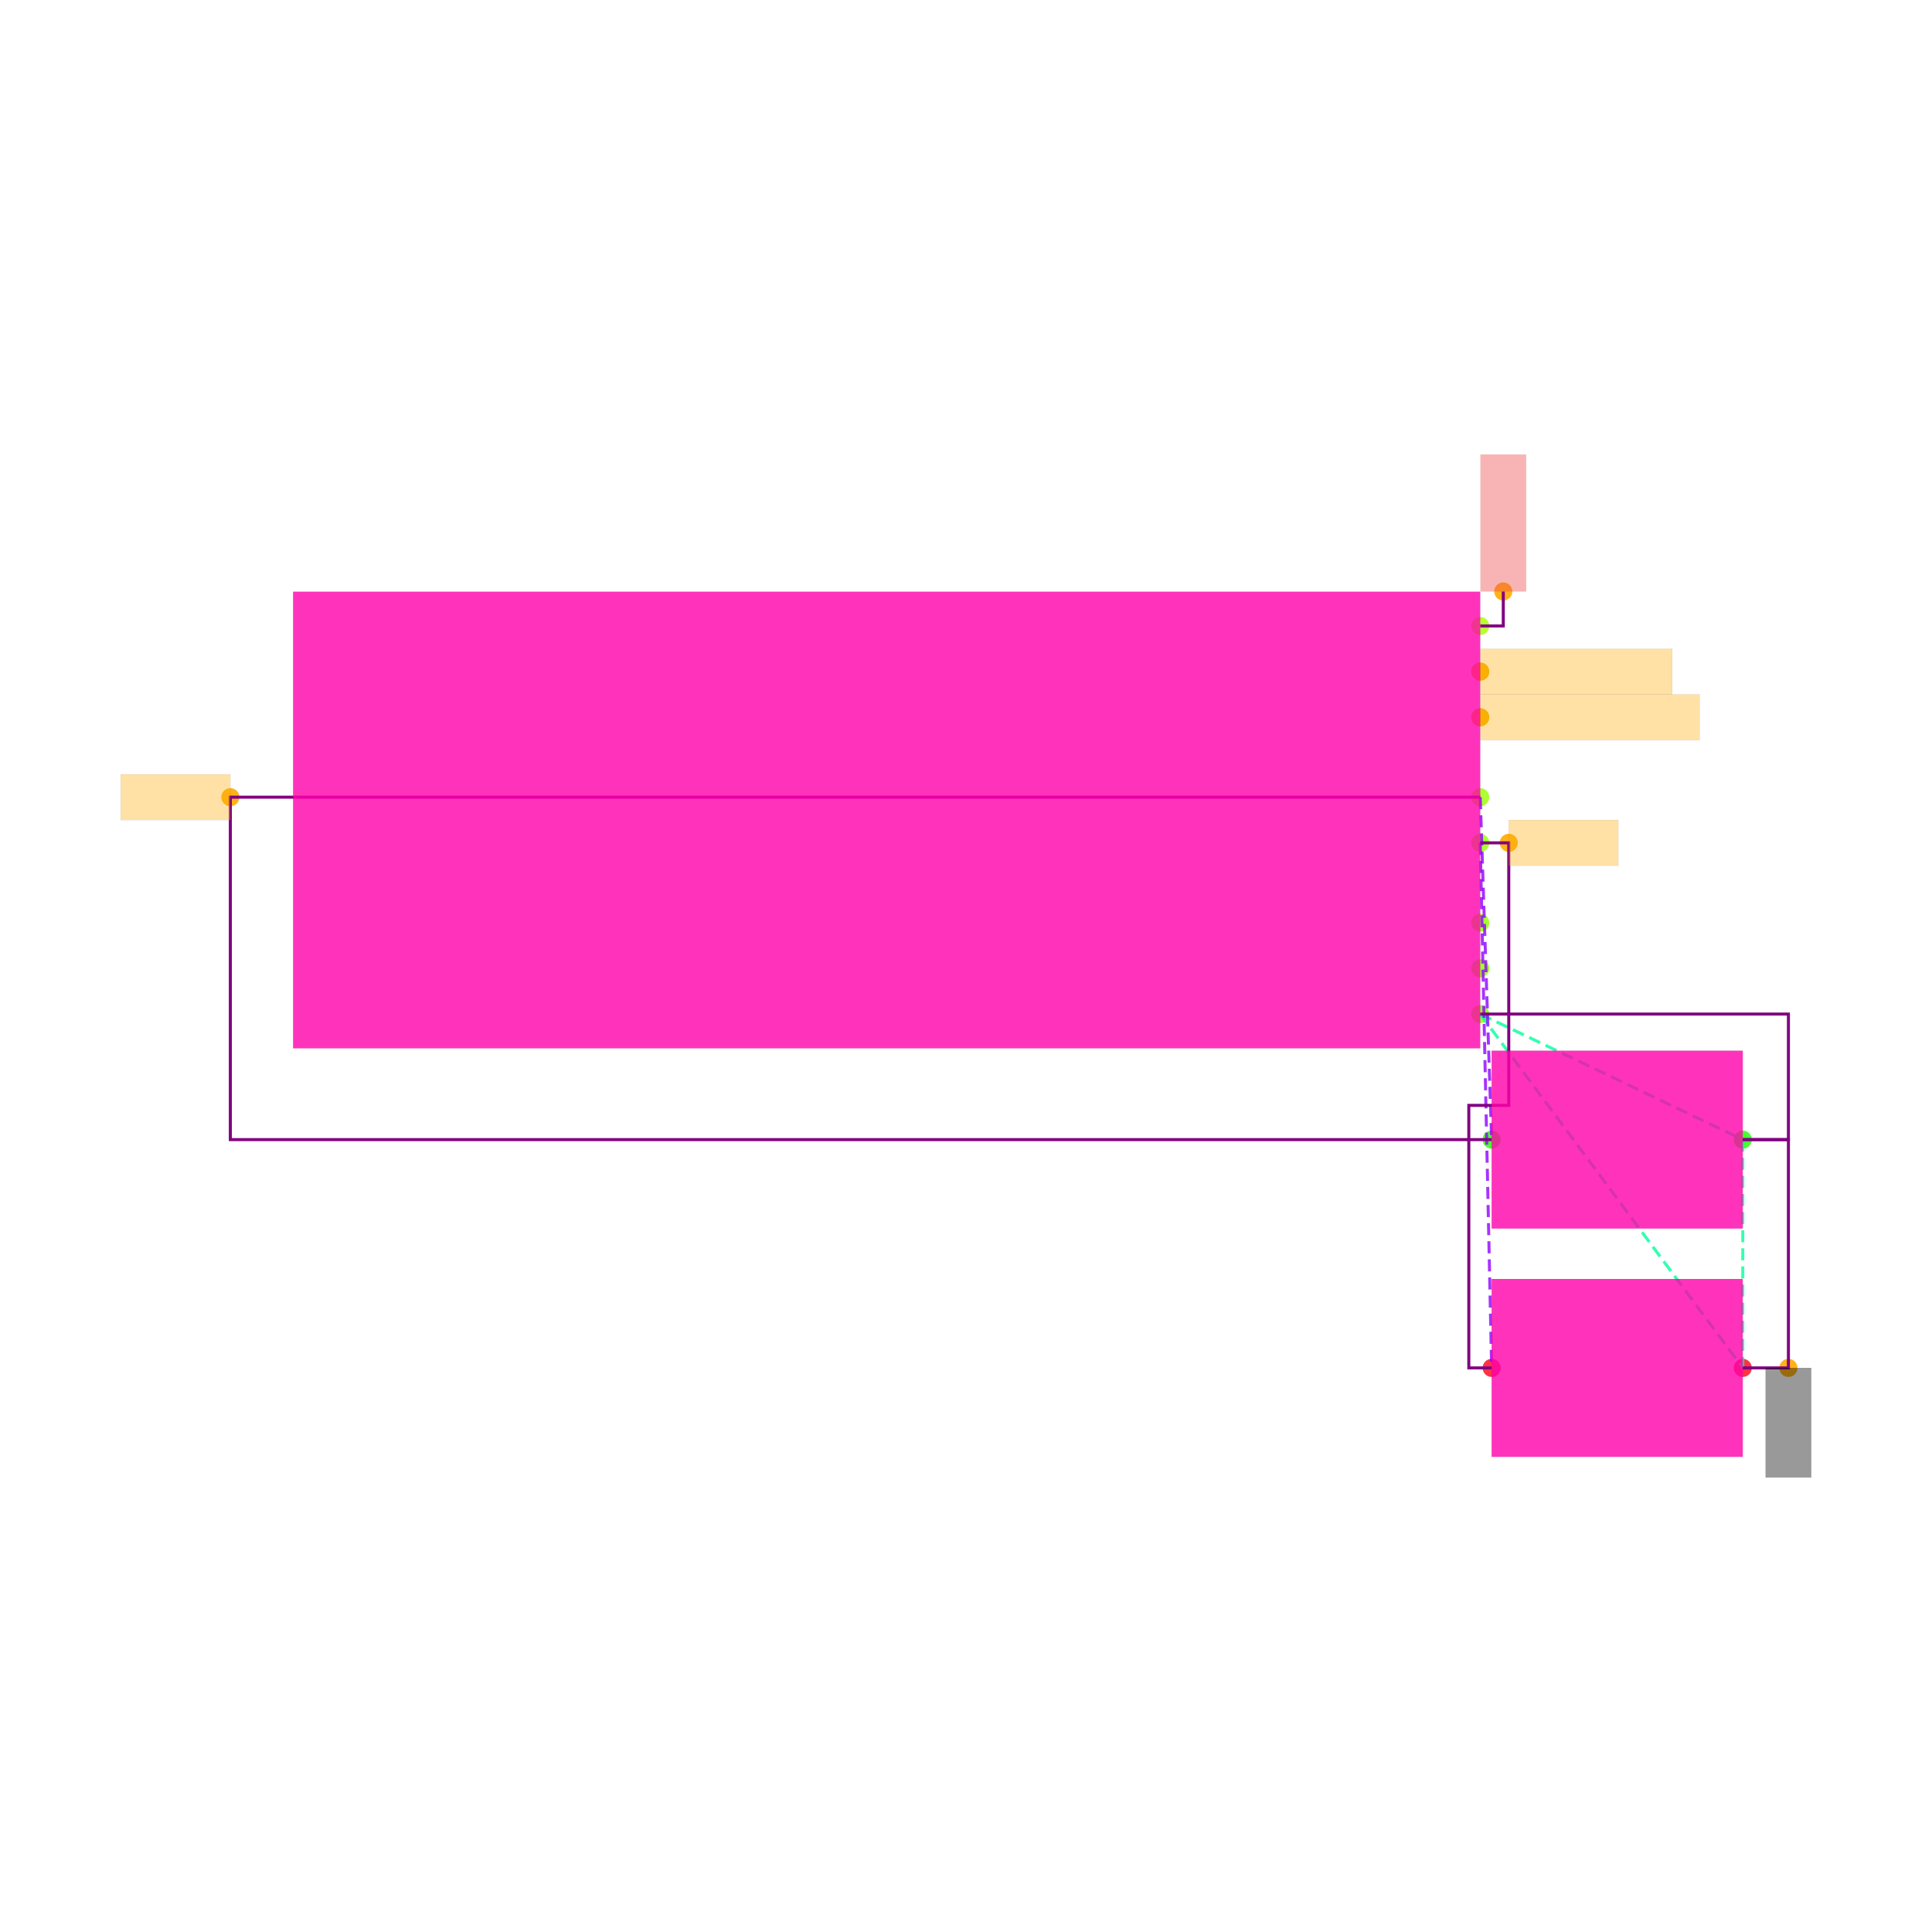
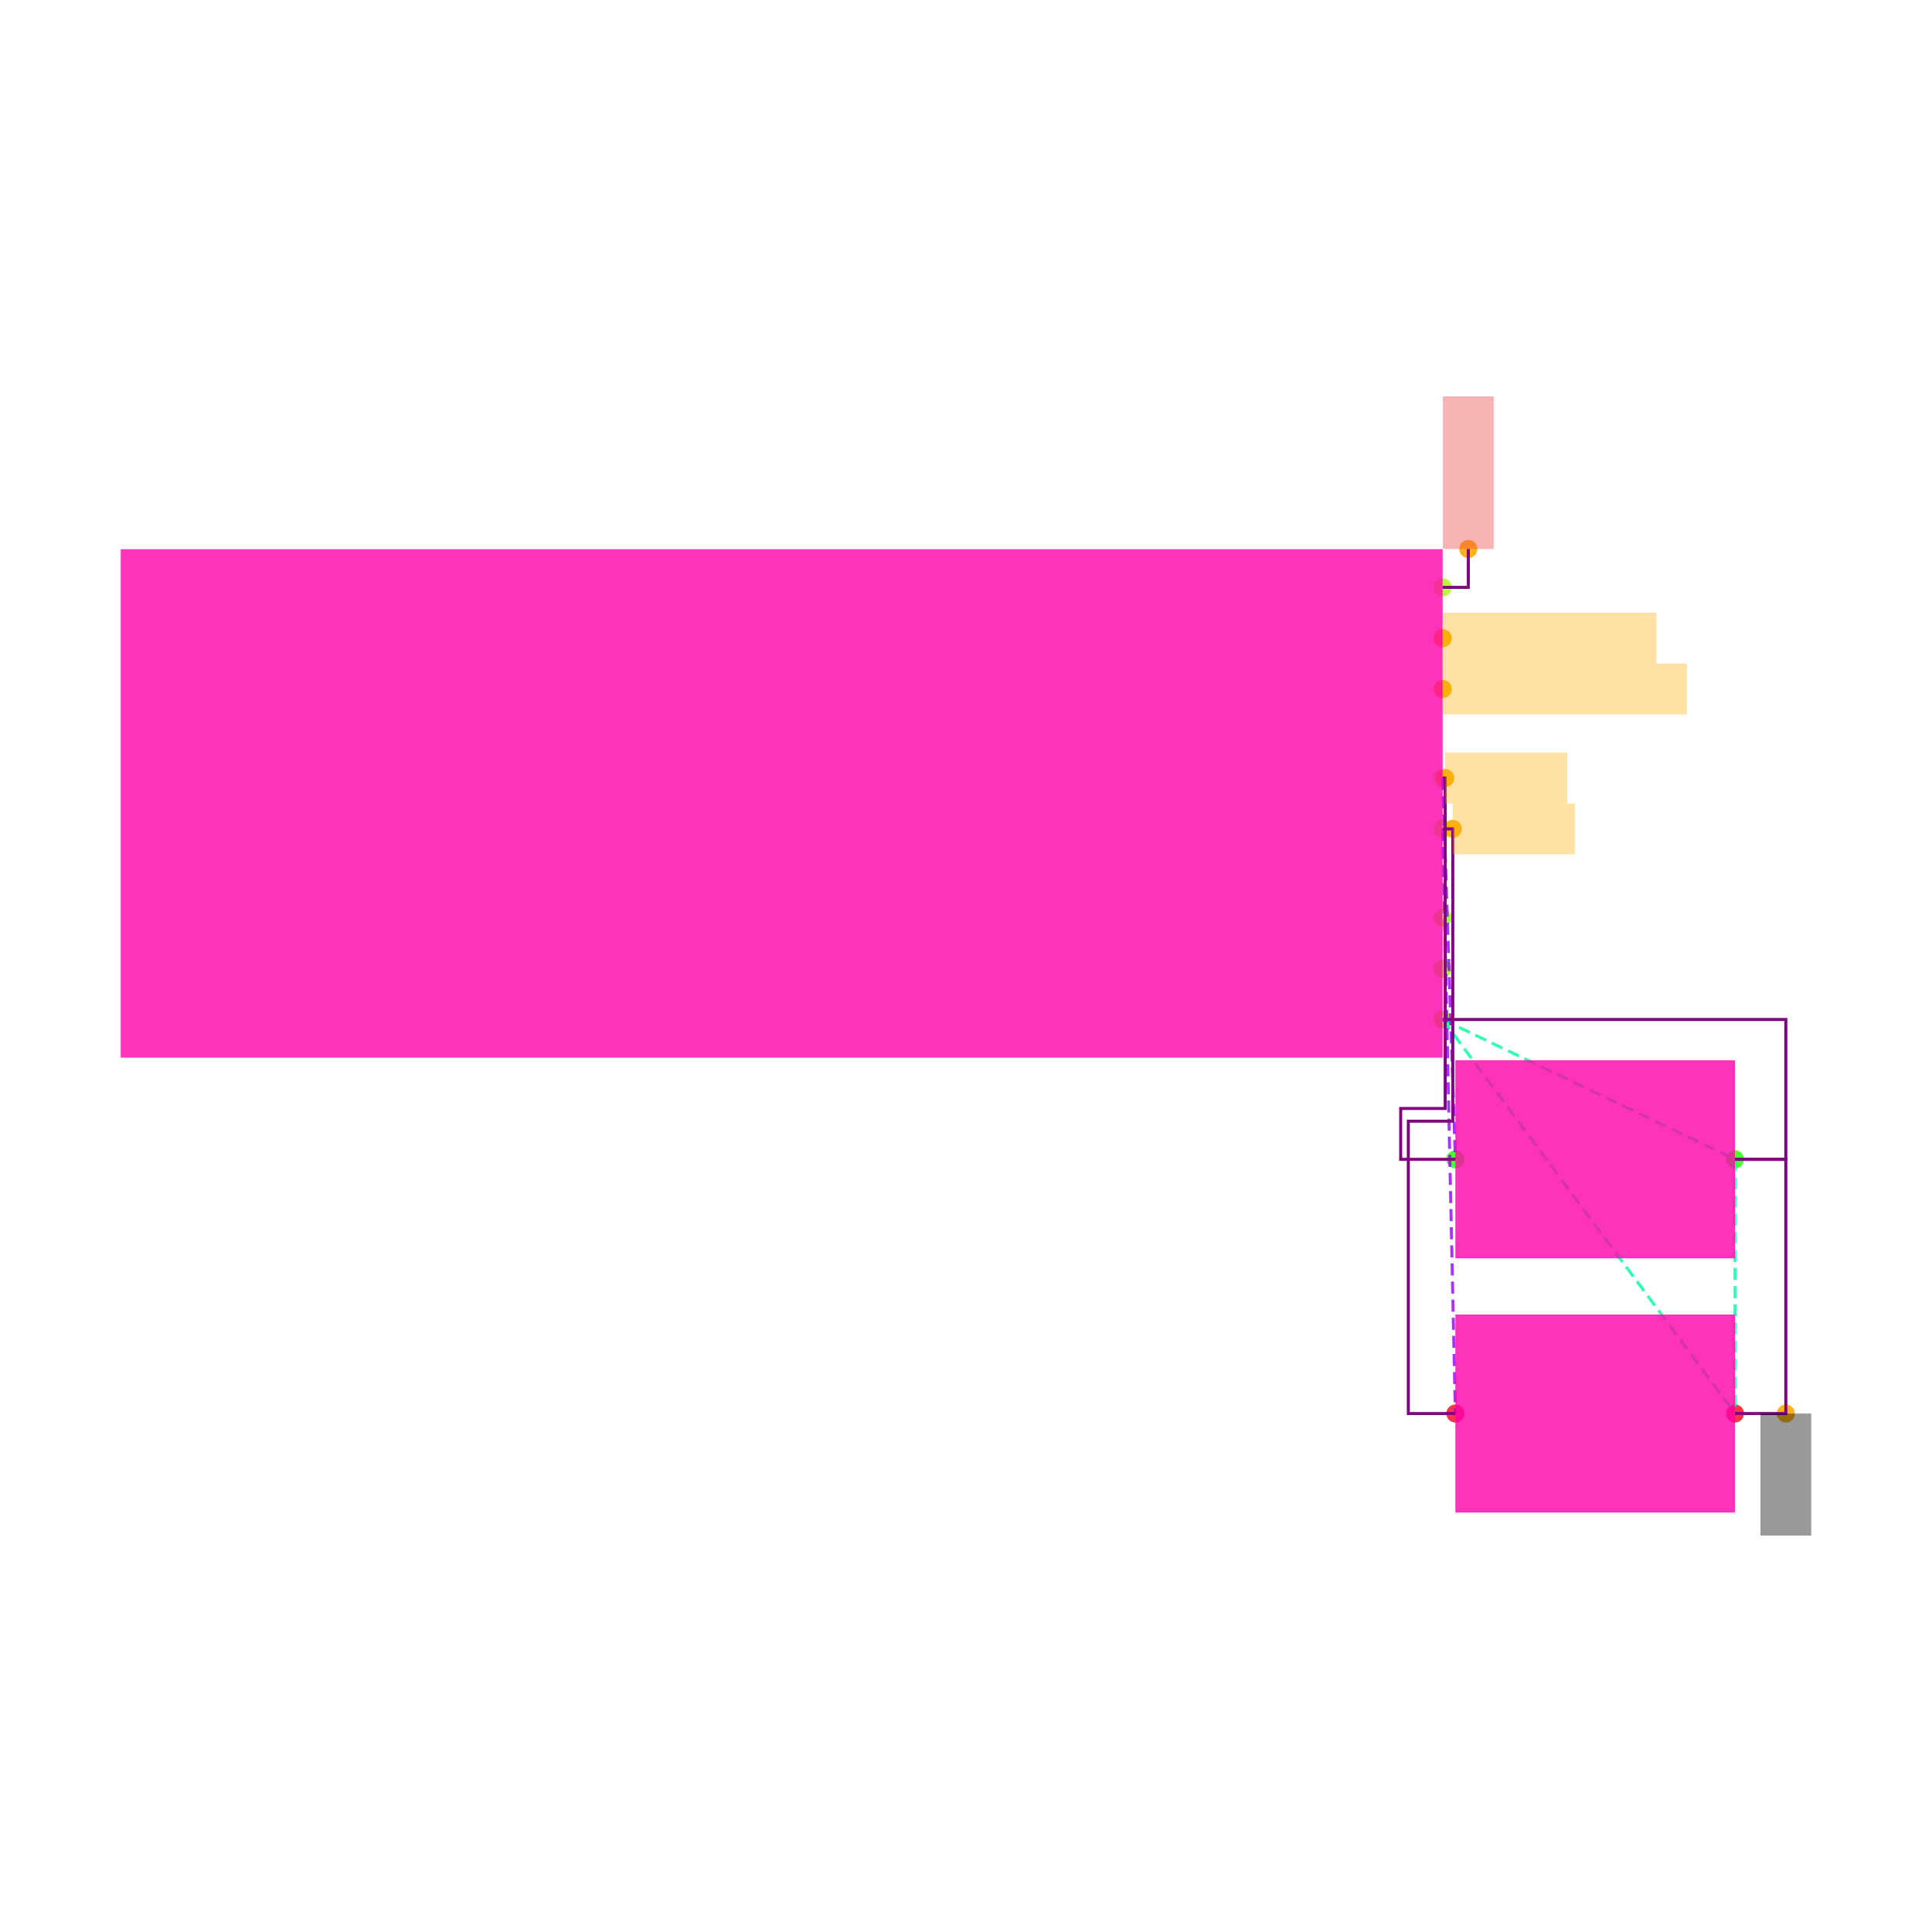
<svg xmlns="http://www.w3.org/2000/svg" width="640" height="640" viewBox="0 0 640 640">
  <rect width="100%" height="100%" fill="white" />
  <g>
-     <circle data-type="point" data-label="U3.1 x+" data-x="2.6" data-y="0.8499999999999999" cx="490.344" cy="207.357" r="3" fill="hsl(81, 100%, 50%, 0.8)" />
+     <circle data-type="point" data-label="U3.1 x+" data-x="2.6" data-y="0.8499999999999999" cx="477.895" cy="194.568" r="3" fill="hsl(81, 100%, 50%, 0.8)" />
  </g>
  <g>
-     <circle data-type="point" data-label="U3.2 x+" data-x="2.6" data-y="0.6499999999999999" cx="490.344" cy="222.482" r="3" fill="hsl(82, 100%, 50%, 0.8)" />
+     <circle data-type="point" data-label="U3.2 x+" data-x="2.6" data-y="0.6499999999999999" cx="477.895" cy="211.411" r="3" fill="hsl(82, 100%, 50%, 0.8)" />
  </g>
  <g>
-     <circle data-type="point" data-label="U3.3 x+" data-x="2.6" data-y="0.44999999999999996" cx="490.344" cy="237.607" r="3" fill="hsl(83, 100%, 50%, 0.8)" />
+     <circle data-type="point" data-label="U3.3 x+" data-x="2.6" data-y="0.44999999999999996" cx="477.895" cy="228.253" r="3" fill="hsl(83, 100%, 50%, 0.8)" />
  </g>
  <g>
-     <circle data-type="point" data-label="U3.4 x+" data-x="2.6" data-y="0.10000000000000009" cx="490.344" cy="264.076" r="3" fill="hsl(84, 100%, 50%, 0.8)" />
+     <circle data-type="point" data-label="U3.4 x+" data-x="2.6" data-y="0.10000000000000009" cx="477.895" cy="257.726" r="3" fill="hsl(84, 100%, 50%, 0.8)" />
  </g>
  <g>
-     <circle data-type="point" data-label="U3.5 x+" data-x="2.6" data-y="-0.09999999999999987" cx="490.344" cy="279.201" r="3" fill="hsl(85, 100%, 50%, 0.8)" />
+     <circle data-type="point" data-label="U3.5 x+" data-x="2.6" data-y="-0.09999999999999987" cx="477.895" cy="274.568" r="3" fill="hsl(85, 100%, 50%, 0.8)" />
  </g>
  <g>
-     <circle data-type="point" data-label="U3.6 x+" data-x="2.6" data-y="-0.44999999999999984" cx="490.344" cy="305.669" r="3" fill="hsl(86, 100%, 50%, 0.8)" />
+     <circle data-type="point" data-label="U3.6 x+" data-x="2.6" data-y="-0.44999999999999984" cx="477.895" cy="304.042" r="3" fill="hsl(86, 100%, 50%, 0.8)" />
  </g>
  <g>
-     <circle data-type="point" data-label="U3.7 x+" data-x="2.6" data-y="-0.6499999999999999" cx="490.344" cy="320.794" r="3" fill="hsl(87, 100%, 50%, 0.8)" />
+     <circle data-type="point" data-label="U3.7 x+" data-x="2.6" data-y="-0.6499999999999999" cx="477.895" cy="320.884" r="3" fill="hsl(87, 100%, 50%, 0.8)" />
  </g>
  <g>
-     <circle data-type="point" data-label="U3.8 x+" data-x="2.6" data-y="-0.8499999999999999" cx="490.344" cy="335.919" r="3" fill="hsl(88, 100%, 50%, 0.8)" />
+     <circle data-type="point" data-label="U3.8 x+" data-x="2.6" data-y="-0.8499999999999999" cx="477.895" cy="337.726" r="3" fill="hsl(88, 100%, 50%, 0.8)" />
  </g>
  <g>
-     <circle data-type="point" data-label="R8.1 x-" data-x="2.6500000000000004" data-y="-1.4" cx="494.126" cy="377.512" r="3" fill="hsl(113, 100%, 50%, 0.8)" />
+     <circle data-type="point" data-label="R8.1 x-" data-x="2.6500000000000004" data-y="-1.4" cx="482.105" cy="384.042" r="3" fill="hsl(113, 100%, 50%, 0.8)" />
  </g>
  <g>
-     <circle data-type="point" data-label="R8.2 x+" data-x="3.75" data-y="-1.4" cx="577.313" cy="377.512" r="3" fill="hsl(114, 100%, 50%, 0.8)" />
+     <circle data-type="point" data-label="R8.2 x+" data-x="3.75" data-y="-1.4" cx="574.737" cy="384.042" r="3" fill="hsl(114, 100%, 50%, 0.8)" />
  </g>
  <g>
-     <circle data-type="point" data-label="R9.1 x-" data-x="2.6500000000000004" data-y="-2.4" cx="494.126" cy="453.137" r="3" fill="hsl(354, 100%, 50%, 0.8)" />
+     <circle data-type="point" data-label="R9.1 x-" data-x="2.6500000000000004" data-y="-2.4" cx="482.105" cy="468.253" r="3" fill="hsl(354, 100%, 50%, 0.8)" />
  </g>
  <g>
-     <circle data-type="point" data-label="R9.2 x+" data-x="3.75" data-y="-2.4" cx="577.313" cy="453.137" r="3" fill="hsl(355, 100%, 50%, 0.8)" />
+     <circle data-type="point" data-label="R9.2 x+" data-x="3.75" data-y="-2.4" cx="574.737" cy="468.253" r="3" fill="hsl(355, 100%, 50%, 0.8)" />
  </g>
  <g>
-     <circle data-type="point" data-label="anchorPoint orientation: y+" data-x="2.701" data-y="1.001" cx="497.982" cy="195.938" r="3" fill="hsl(40, 100%, 50%, 0.9)" />
+     <circle data-type="point" data-label="anchorPoint orientation: y+" data-x="2.701" data-y="1.001" cx="486.4" cy="181.853" r="3" fill="hsl(40, 100%, 50%, 0.9)" />
  </g>
  <g>
-     <circle data-type="point" data-label="anchorPoint orientation: x+" data-x="2.6" data-y="0.6499999999999999" cx="490.344" cy="222.482" r="3" fill="hsl(40, 100%, 50%, 0.9)" />
+     <circle data-type="point" data-label="anchorPoint orientation: x+" data-x="2.6" data-y="0.6499999999999999" cx="477.895" cy="211.411" r="3" fill="hsl(40, 100%, 50%, 0.9)" />
  </g>
  <g>
-     <circle data-type="point" data-label="anchorPoint orientation: x+" data-x="2.6" data-y="0.44999999999999996" cx="490.344" cy="237.607" r="3" fill="hsl(40, 100%, 50%, 0.9)" />
+     <circle data-type="point" data-label="anchorPoint orientation: x+" data-x="2.6" data-y="0.44999999999999996" cx="477.895" cy="228.253" r="3" fill="hsl(40, 100%, 50%, 0.9)" />
  </g>
  <g>
-     <circle data-type="point" data-label="anchorPoint orientation: x-" data-x="-2.874999999999999" data-y="0.10000000000000009" cx="76.3" cy="264.076" r="3" fill="hsl(40, 100%, 50%, 0.9)" />
+     <circle data-type="point" data-label="anchorPoint orientation: x+" data-x="2.61" data-y="0.10000000000000009" cx="478.737" cy="257.726" r="3" fill="hsl(40, 100%, 50%, 0.9)" />
  </g>
  <g>
-     <circle data-type="point" data-label="anchorPoint orientation: x+" data-x="2.725" data-y="-0.09999999999999987" cx="499.797" cy="279.201" r="3" fill="hsl(40, 100%, 50%, 0.9)" />
+     <circle data-type="point" data-label="anchorPoint orientation: x+" data-x="2.6400000000000006" data-y="-0.09999999999999987" cx="481.263" cy="274.568" r="3" fill="hsl(40, 100%, 50%, 0.9)" />
  </g>
  <g>
-     <circle data-type="point" data-label="anchorPoint orientation: y-" data-x="3.95" data-y="-2.4" cx="592.438" cy="453.137" r="3" fill="hsl(40, 100%, 50%, 0.9)" />
+     <circle data-type="point" data-label="anchorPoint orientation: y-" data-x="3.95" data-y="-2.4" cx="591.579" cy="468.253" r="3" fill="hsl(40, 100%, 50%, 0.9)" />
  </g>
  <g>
-     <polyline data-points="2.6,-0.8499999999999999 3.75,-1.4" data-type="line" data-label="" points="490.344,335.919 577.313,377.512" fill="none" stroke="hsl(157, 100%, 50%, 0.8)" stroke-width="1" stroke-dasharray="4 2" />
+     <polyline data-points="2.6,-0.8499999999999999 3.75,-1.4" data-type="line" data-label="" points="477.895,337.726 574.737,384.042" fill="none" stroke="hsl(157, 100%, 50%, 0.8)" stroke-width="1" stroke-dasharray="4 2" />
  </g>
  <g>
-     <polyline data-points="2.6,-0.8499999999999999 3.75,-2.4" data-type="line" data-label="" points="490.344,335.919 577.313,453.137" fill="none" stroke="hsl(157, 100%, 50%, 0.8)" stroke-width="1" stroke-dasharray="4 2" />
+     <polyline data-points="2.6,-0.8499999999999999 3.75,-2.4" data-type="line" data-label="" points="477.895,337.726 574.737,468.253" fill="none" stroke="hsl(157, 100%, 50%, 0.8)" stroke-width="1" stroke-dasharray="4 2" />
  </g>
  <g>
-     <polyline data-points="3.75,-1.4 3.75,-2.4" data-type="line" data-label="" points="577.313,377.512 577.313,453.137" fill="none" stroke="hsl(157, 100%, 50%, 0.8)" stroke-width="1" stroke-dasharray="4 2" />
+     <polyline data-points="3.75,-1.4 3.75,-2.4" data-type="line" data-label="" points="574.737,384.042 574.737,468.253" fill="none" stroke="hsl(157, 100%, 50%, 0.8)" stroke-width="1" stroke-dasharray="4 2" />
  </g>
  <g>
-     <polyline data-points="2.6,0.10000000000000009 2.6500000000000004,-1.4" data-type="line" data-label="" points="490.344,264.076 494.126,377.512" fill="none" stroke="hsl(273, 100%, 50%, 0.8)" stroke-width="1" stroke-dasharray="4 2" />
+     <polyline data-points="2.6,0.10000000000000009 2.6500000000000004,-1.4" data-type="line" data-label="" points="477.895,257.726 482.105,384.042" fill="none" stroke="hsl(273, 100%, 50%, 0.8)" stroke-width="1" stroke-dasharray="4 2" />
  </g>
  <g>
-     <polyline data-points="2.6,-0.09999999999999987 2.6500000000000004,-2.4" data-type="line" data-label="" points="490.344,279.201 494.126,453.137" fill="none" stroke="hsl(274, 100%, 50%, 0.8)" stroke-width="1" stroke-dasharray="4 2" />
+     <polyline data-points="2.6,-0.09999999999999987 2.6500000000000004,-2.4" data-type="line" data-label="" points="477.895,274.568 482.105,468.253" fill="none" stroke="hsl(274, 100%, 50%, 0.8)" stroke-width="1" stroke-dasharray="4 2" />
  </g>
  <g>
-     <polyline data-points="3.75,-2.4 3.95,-2.4 3.95,-1.4 3.75,-1.4" data-type="line" data-label="" points="577.313,453.137 592.438,453.137 592.438,377.512 577.313,377.512" fill="none" stroke="purple" stroke-width="1" />
+     <polyline data-points="3.75,-2.4 3.95,-2.4 3.95,-1.4 3.75,-1.4" data-type="line" data-label="" points="574.737,468.253 591.579,468.253 591.579,384.042 574.737,384.042" fill="none" stroke="purple" stroke-width="1" />
  </g>
  <g>
-     <polyline data-points="2.6,-0.8499999999999999 3.95,-0.8499999999999999 3.95,-1.4 3.75,-1.4" data-type="line" data-label="" points="490.344,335.919 592.438,335.919 592.438,377.512 577.313,377.512" fill="none" stroke="purple" stroke-width="1" />
+     <polyline data-points="2.6,-0.8499999999999999 3.95,-0.8499999999999999 3.95,-1.4 3.75,-1.4" data-type="line" data-label="" points="477.895,337.726 591.579,337.726 591.579,384.042 574.737,384.042" fill="none" stroke="purple" stroke-width="1" />
  </g>
  <g>
-     <polyline data-points="2.6,0.10000000000000009 -2.874999999999999,0.10000000000000009 -2.874999999999999,-1.4 2.6500000000000004,-1.4" data-type="line" data-label="" points="490.344,264.076 76.3,264.076 76.3,377.512 494.126,377.512" fill="none" stroke="purple" stroke-width="1" />
+     <polyline data-points="2.6,0.10000000000000009 2.61,0.10000000000000009 2.61,-1.2 2.435,-1.2 2.435,-1.4 2.6500000000000004,-1.4" data-type="line" data-label="" points="477.895,257.726 478.737,257.726 478.737,367.2 464,367.2 464,384.042 482.105,384.042" fill="none" stroke="purple" stroke-width="1" />
  </g>
  <g>
-     <polyline data-points="2.6,-0.09999999999999987 2.725,-0.09999999999999987 2.725,-1.25 2.5500000000000003,-1.25 2.5500000000000003,-2.4 2.6500000000000004,-2.4" data-type="line" data-label="" points="490.344,279.201 499.797,279.201 499.797,366.169 486.563,366.169 486.563,453.137 494.126,453.137" fill="none" stroke="purple" stroke-width="1" />
+     <polyline data-points="2.6,-0.09999999999999987 2.6400000000000006,-0.09999999999999987 2.6400000000000006,-1.25 2.4650000000000007,-1.25 2.4650000000000007,-2.4 2.6500000000000004,-2.4" data-type="line" data-label="" points="477.895,274.568 481.263,274.568 481.263,371.411 466.526,371.411 466.526,468.253 482.105,468.253" fill="none" stroke="purple" stroke-width="1" />
  </g>
  <g>
-     <polyline data-points="2.6,0.8499999999999999 2.701,0.8499999999999999 2.701,1.001" data-type="line" data-label="" points="490.344,207.357 497.982,207.357 497.982,195.938" fill="none" stroke="purple" stroke-width="1" />
+     <polyline data-points="2.6,0.8499999999999999 2.701,0.8499999999999999 2.701,1.001" data-type="line" data-label="" points="477.895,194.568 486.4,194.568 486.4,181.853" fill="none" stroke="purple" stroke-width="1" />
  </g>
  <g>
-     <rect data-type="rect" data-label="schematic_component_16" data-x="0" data-y="0" x="97.097" y="196.014" width="393.248" height="151.249" fill="hsl(320, 100%, 50%, 0.8)" stroke="black" stroke-width="0.013" />
+     <rect data-type="rect" data-label="schematic_component_16" data-x="0" data-y="0" x="40" y="181.937" width="437.895" height="168.421" fill="hsl(320, 100%, 50%, 0.8)" stroke="black" stroke-width="0.012" />
  </g>
  <g>
-     <rect data-type="rect" data-label="schematic_component_17" data-x="3.2" data-y="-1.4" x="494.126" y="348.06" width="83.187" height="58.905" fill="hsl(320, 100%, 50%, 0.8)" stroke="black" stroke-width="0.013" />
+     <rect data-type="rect" data-label="schematic_component_17" data-x="3.2" data-y="-1.4" x="482.105" y="351.246" width="92.632" height="65.592" fill="hsl(320, 100%, 50%, 0.8)" stroke="black" stroke-width="0.012" />
  </g>
  <g>
-     <rect data-type="rect" data-label="schematic_component_18" data-x="3.2" data-y="-2.4" x="494.126" y="423.685" width="83.187" height="58.905" fill="hsl(320, 100%, 50%, 0.8)" stroke="black" stroke-width="0.013" />
+     <rect data-type="rect" data-label="schematic_component_18" data-x="3.2" data-y="-2.4" x="482.105" y="435.456" width="92.632" height="65.592" fill="hsl(320, 100%, 50%, 0.8)" stroke="black" stroke-width="0.012" />
  </g>
  <g>
-     <rect data-type="rect" data-label="netId: VBUS globalConnNetId: connectivity_net3" data-x="2.701" data-y="1.301" x="490.42" y="150.563" width="15.125" height="45.375" fill="#ef444466" stroke="#ef4444" stroke-width="0.013" />
+     <rect data-type="rect" data-label="netId: VBUS globalConnNetId: connectivity_net3" data-x="2.701" data-y="1.301" x="477.979" y="131.326" width="16.842" height="50.526" fill="#ef444466" stroke="#ef4444" stroke-width="0.012" />
  </g>
  <g>
-     <rect data-type="rect" data-label="netId: D_PLUS globalConnNetId: connectivity_net2" data-x="3.021" data-y="0.6499999999999999" x="490.42" y="214.92" width="63.525" height="15.125" fill="hsl(40, 100%, 50%, 0.35)" stroke="black" stroke-width="0.013" />
+     <rect data-type="rect" data-label="netId: D_PLUS globalConnNetId: connectivity_net2" data-x="3.021" data-y="0.6499999999999999" x="477.979" y="202.989" width="70.737" height="16.842" fill="hsl(40, 100%, 50%, 0.35)" stroke="black" stroke-width="0.012" />
  </g>
  <g>
-     <rect data-type="rect" data-label="netId: D_MINUS globalConnNetId: connectivity_net1" data-x="3.081" data-y="0.44999999999999996" x="490.42" y="230.045" width="72.6" height="15.125" fill="hsl(40, 100%, 50%, 0.35)" stroke="black" stroke-width="0.013" />
+     <rect data-type="rect" data-label="netId: D_MINUS globalConnNetId: connectivity_net1" data-x="3.081" data-y="0.44999999999999996" x="477.979" y="219.832" width="80.842" height="16.842" fill="hsl(40, 100%, 50%, 0.35)" stroke="black" stroke-width="0.012" />
  </g>
  <g>
-     <rect data-type="rect" data-label="netId: CC1 globalConnNetId: connectivity_net4" data-x="-3.1149999999999993" data-y="0.10000000000000009" x="40" y="256.513" width="36.3" height="15.125" fill="hsl(40, 100%, 50%, 0.35)" stroke="black" stroke-width="0.013" />
+     <rect data-type="rect" data-label="netId: CC1 globalConnNetId: connectivity_net4" data-x="2.8499999999999996" data-y="0.10000000000000009" x="478.737" y="249.305" width="40.421" height="16.842" fill="hsl(40, 100%, 50%, 0.35)" stroke="black" stroke-width="0.012" />
  </g>
  <g>
-     <rect data-type="rect" data-label="netId: CC2 globalConnNetId: connectivity_net5" data-x="2.965" data-y="-0.09999999999999987" x="499.797" y="271.638" width="36.3" height="15.125" fill="hsl(40, 100%, 50%, 0.35)" stroke="black" stroke-width="0.013" />
+     <rect data-type="rect" data-label="netId: CC2 globalConnNetId: connectivity_net5" data-x="2.880000000000001" data-y="-0.09999999999999987" x="481.263" y="266.147" width="40.421" height="16.842" fill="hsl(40, 100%, 50%, 0.35)" stroke="black" stroke-width="0.012" />
  </g>
  <g>
-     <rect data-type="rect" data-label="netId: GND globalConnNetId: connectivity_net0" data-x="3.95" data-y="-2.6399999999999997" x="584.875" y="453.137" width="15.125" height="36.3" fill="#00000066" stroke="#000000" stroke-width="0.013" />
+     <rect data-type="rect" data-label="netId: GND globalConnNetId: connectivity_net0" data-x="3.95" data-y="-2.6399999999999997" x="583.158" y="468.253" width="16.842" height="40.421" fill="#00000066" stroke="#000000" stroke-width="0.012" />
  </g>
  <g id="crosshair" style="display: none">
    <line id="crosshair-h" y1="0" y2="640" stroke="#666" stroke-width="0.5" />
    <line id="crosshair-v" x1="0" x2="640" stroke="#666" stroke-width="0.5" />
    <text id="coordinates" font-family="monospace" font-size="12" fill="#666" />
  </g>
</svg>
